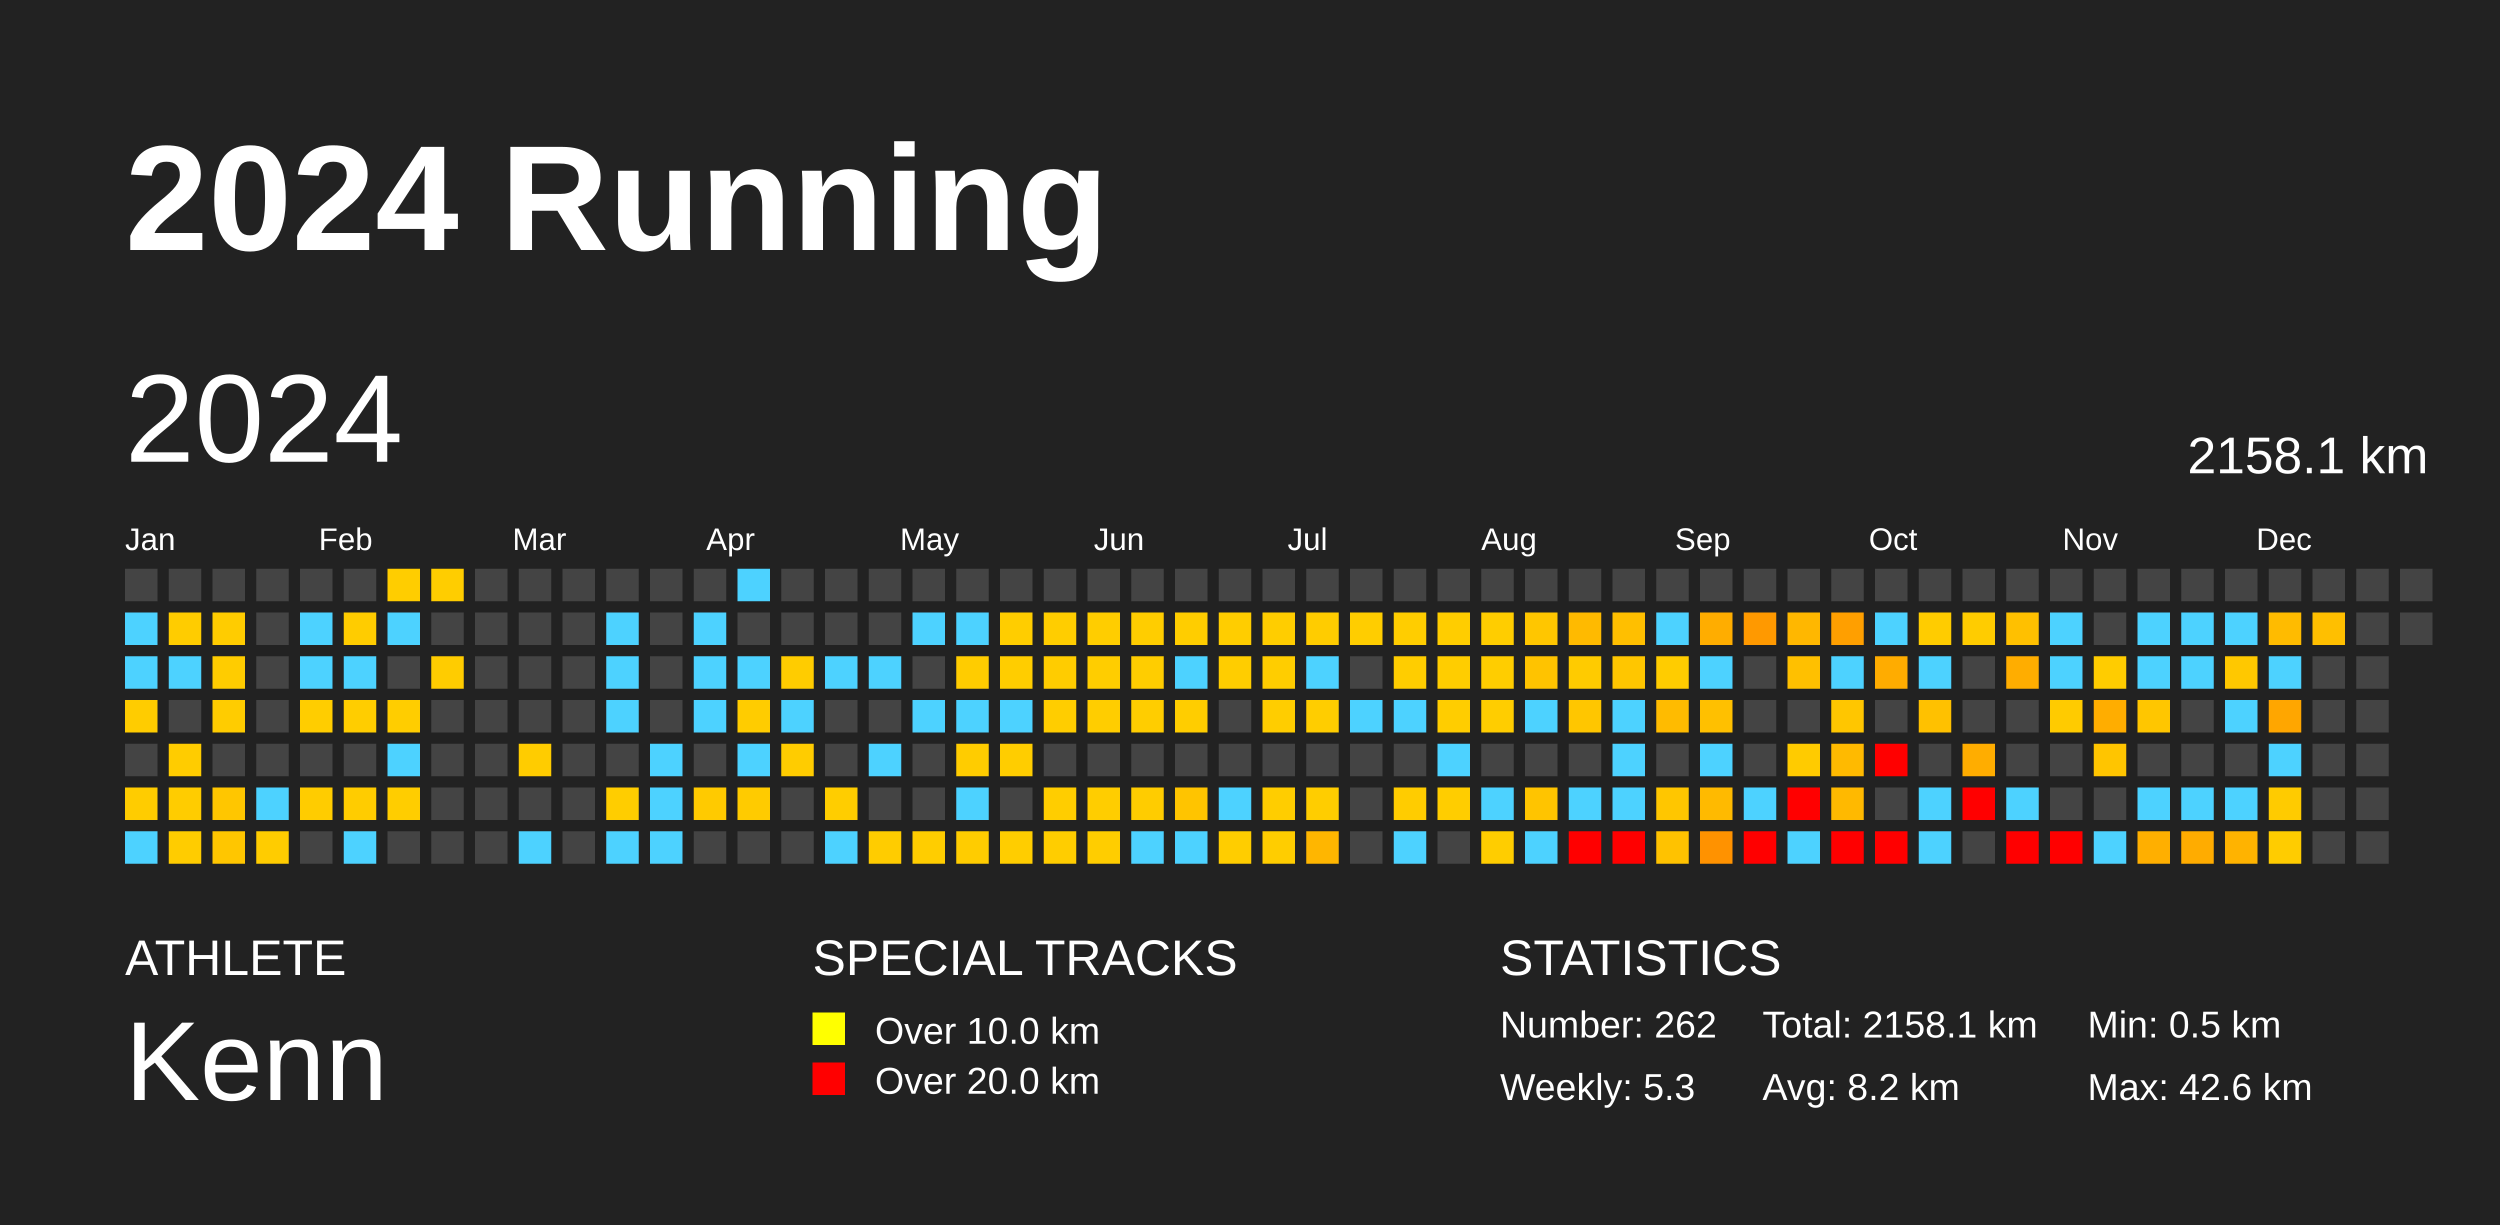
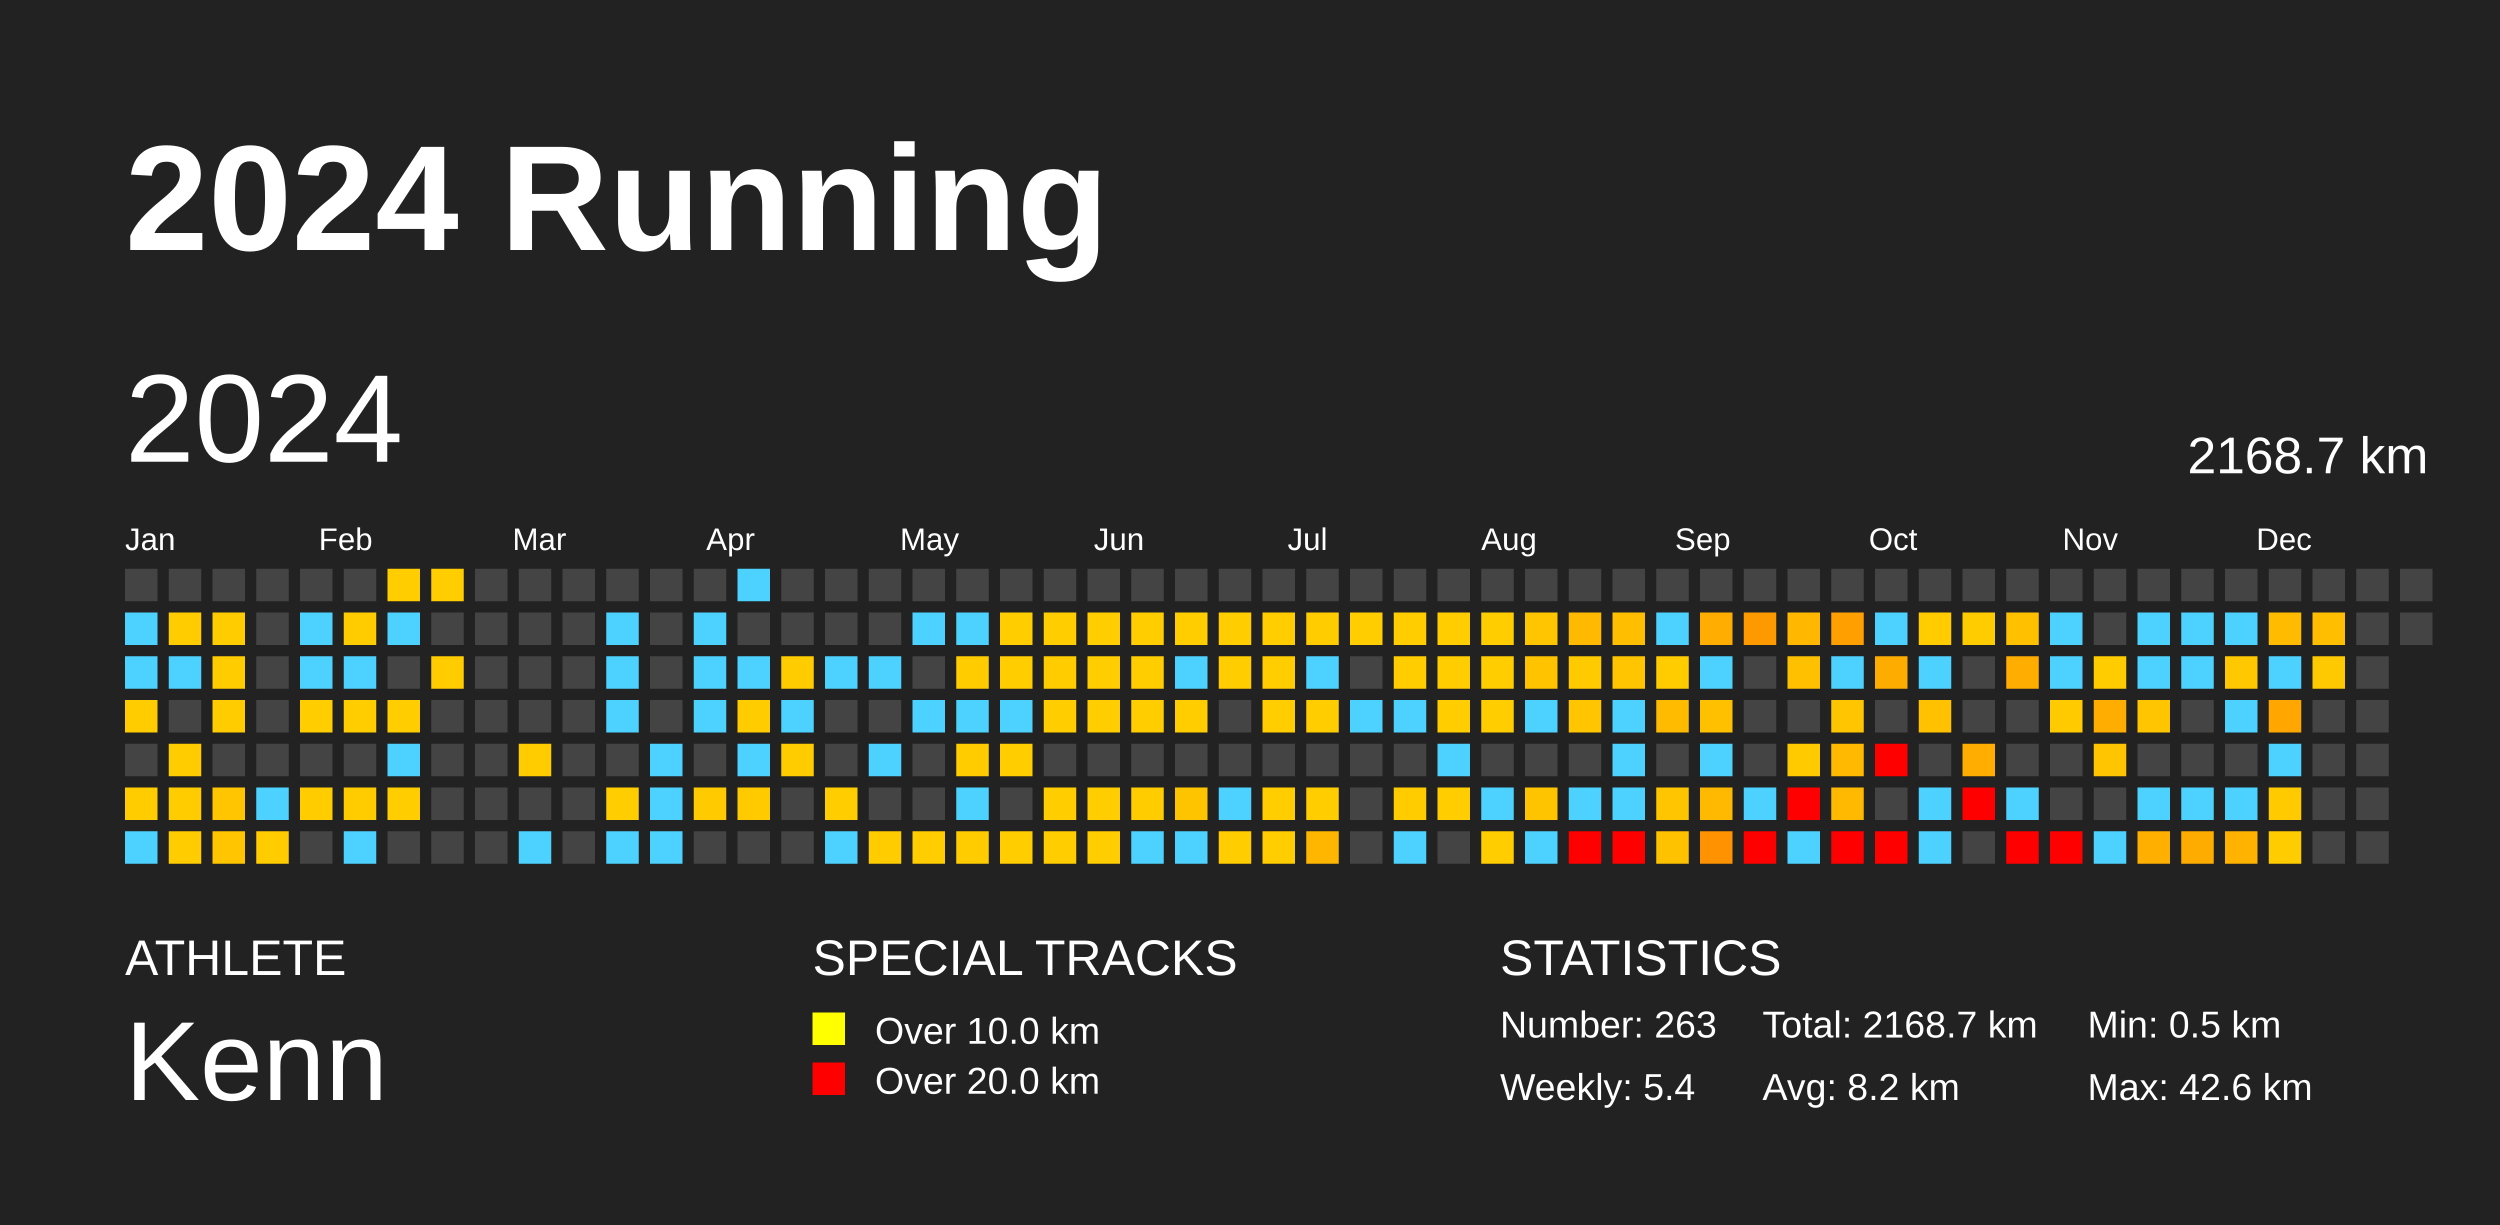
<svg xmlns="http://www.w3.org/2000/svg" baseProfile="full" height="98mm" version="1.1" viewBox="0,0,200,98" width="200mm">
  <defs />
  <rect fill="#222222" height="98" width="200" x="0" y="0" />
  <text fill="#FFFFFF" style="font-size:12px; font-family:Arial; font-weight:bold;" x="10" y="20">2024 Running</text>
  <text fill="#FFFFFF" style="font-size:4px; font-family:Arial" x="10" y="78">ATHLETE</text>
  <text fill="#FFFFFF" style="font-size:9px; font-family:Arial" x="10" y="88">Kenn</text>
  <text fill="#FFFFFF" style="font-size:4px; font-family:Arial" x="65" y="78">SPECIAL TRACKS</text>
  <rect fill="yellow" height="2.6" width="2.6" x="65" y="81" />
  <text fill="#FFFFFF" style="font-size:3px; font-family:Arial" x="70" y="83.5">Over 10.0 km</text>
  <rect fill="red" height="2.6" width="2.6" x="65" y="85" />
  <text fill="#FFFFFF" style="font-size:3px; font-family:Arial" x="70" y="87.5">Over 20.0 km</text>
  <text fill="#FFFFFF" style="font-size:4px; font-family:Arial" x="120" y="78">STATISTICS</text>
-   <text fill="#FFFFFF" style="font-size:3px; font-family:Arial" x="120" y="83">Number: 262</text>
-   <text fill="#FFFFFF" style="font-size:3px; font-family:Arial" x="120" y="88">Weekly: 5.3</text>
-   <text fill="#FFFFFF" style="font-size:3px; font-family:Arial" x="141" y="83">Total: 2158.1 km</text>
+   <text fill="#FFFFFF" style="font-size:3px; font-family:Arial" x="120" y="83">Number: 263</text>
+   <text fill="#FFFFFF" style="font-size:3px; font-family:Arial" x="120" y="88">Weekly: 5.4</text>
+   <text fill="#FFFFFF" style="font-size:3px; font-family:Arial" x="141" y="83">Total: 2168.7 km</text>
  <text fill="#FFFFFF" style="font-size:3px; font-family:Arial" x="141" y="88">Avg: 8.2 km</text>
  <text fill="#FFFFFF" style="font-size:3px; font-family:Arial" x="167" y="83">Min: 0.5 km</text>
  <text fill="#FFFFFF" style="font-size:3px; font-family:Arial" x="167" y="88">Max: 42.6 km</text>
  <text dominant-baseline="hanging" fill="#FFFFFF" style="font-size:10.0px; font-family:Arial;" x="10" y="30">2024</text>
-   <text dominant-baseline="hanging" fill="#FFFFFF" style="font-size:4.125px; font-family:Arial;" x="175" y="35">2158.1 km</text>
+   <text dominant-baseline="hanging" fill="#FFFFFF" style="font-size:4.125px; font-family:Arial;" x="175" y="35">2168.7 km</text>
  <text fill="#FFFFFF" style="font-size:2.5px; font-family:Arial" x="10.0" y="44">Jan</text>
  <text fill="#FFFFFF" style="font-size:2.5px; font-family:Arial" x="25.5" y="44">Feb</text>
  <text fill="#FFFFFF" style="font-size:2.5px; font-family:Arial" x="41.0" y="44">Mar</text>
  <text fill="#FFFFFF" style="font-size:2.5px; font-family:Arial" x="56.5" y="44">Apr</text>
  <text fill="#FFFFFF" style="font-size:2.5px; font-family:Arial" x="72.0" y="44">May</text>
  <text fill="#FFFFFF" style="font-size:2.5px; font-family:Arial" x="87.5" y="44">Jun</text>
  <text fill="#FFFFFF" style="font-size:2.5px; font-family:Arial" x="103.0" y="44">Jul</text>
  <text fill="#FFFFFF" style="font-size:2.5px; font-family:Arial" x="118.5" y="44">Aug</text>
  <text fill="#FFFFFF" style="font-size:2.5px; font-family:Arial" x="134.0" y="44">Sep</text>
  <text fill="#FFFFFF" style="font-size:2.5px; font-family:Arial" x="149.5" y="44">Oct</text>
  <text fill="#FFFFFF" style="font-size:2.5px; font-family:Arial" x="165.0" y="44">Nov</text>
  <text fill="#FFFFFF" style="font-size:2.5px; font-family:Arial" x="180.5" y="44">Dec</text>
  <rect fill="#444444" height="2.6" width="2.6" x="10.0" y="45.5" />
  <rect fill="#4dd2ff" height="2.6" width="2.6" x="10.0" y="49.0" />
  <rect fill="#4dd2ff" height="2.6" width="2.6" x="10.0" y="52.5" />
  <rect fill="#ffcc00" height="2.6" width="2.6" x="10.0" y="56.0" />
  <rect fill="#444444" height="2.6" width="2.6" x="10.0" y="59.5" />
  <rect fill="#ffcc00" height="2.6" width="2.6" x="10.0" y="63.0" />
  <rect fill="#4dd2ff" height="2.6" width="2.6" x="10.0" y="66.5" />
  <rect fill="#444444" height="2.6" width="2.6" x="13.5" y="45.5" />
  <rect fill="#ffcc00" height="2.6" width="2.6" x="13.5" y="49.0" />
  <rect fill="#4dd2ff" height="2.6" width="2.6" x="13.5" y="52.5" />
  <rect fill="#444444" height="2.6" width="2.6" x="13.5" y="56.0" />
  <rect fill="#ffcc00" height="2.6" width="2.6" x="13.5" y="59.5" />
  <rect fill="#ffcc00" height="2.6" width="2.6" x="13.5" y="63.0" />
  <rect fill="#ffcc00" height="2.6" width="2.6" x="13.5" y="66.5" />
  <rect fill="#444444" height="2.6" width="2.6" x="17.0" y="45.5" />
  <rect fill="#ffcc00" height="2.6" width="2.6" x="17.0" y="49.0" />
  <rect fill="#ffcc00" height="2.6" width="2.6" x="17.0" y="52.5" />
  <rect fill="#ffcc00" height="2.6" width="2.6" x="17.0" y="56.0" />
  <rect fill="#444444" height="2.6" width="2.6" x="17.0" y="59.5" />
  <rect fill="#ffc600" height="2.6" width="2.6" x="17.0" y="63.0" />
  <rect fill="#ffc600" height="2.6" width="2.6" x="17.0" y="66.5" />
  <rect fill="#444444" height="2.6" width="2.6" x="20.5" y="45.5" />
  <rect fill="#444444" height="2.6" width="2.6" x="20.5" y="49.0" />
  <rect fill="#444444" height="2.6" width="2.6" x="20.5" y="52.5" />
  <rect fill="#444444" height="2.6" width="2.6" x="20.5" y="56.0" />
  <rect fill="#444444" height="2.6" width="2.6" x="20.5" y="59.5" />
  <rect fill="#4dd2ff" height="2.6" width="2.6" x="20.5" y="63.0" />
  <rect fill="#ffcc00" height="2.6" width="2.6" x="20.5" y="66.5" />
  <rect fill="#444444" height="2.6" width="2.6" x="24.0" y="45.5" />
  <rect fill="#4dd2ff" height="2.6" width="2.6" x="24.0" y="49.0" />
  <rect fill="#4dd2ff" height="2.6" width="2.6" x="24.0" y="52.5" />
  <rect fill="#ffcd00" height="2.6" width="2.6" x="24.0" y="56.0" />
  <rect fill="#444444" height="2.6" width="2.6" x="24.0" y="59.5" />
  <rect fill="#ffcc00" height="2.6" width="2.6" x="24.0" y="63.0" />
  <rect fill="#444444" height="2.6" width="2.6" x="24.0" y="66.5" />
  <rect fill="#444444" height="2.6" width="2.6" x="27.5" y="45.5" />
  <rect fill="#ffcc00" height="2.6" width="2.6" x="27.5" y="49.0" />
  <rect fill="#4dd2ff" height="2.6" width="2.6" x="27.5" y="52.5" />
  <rect fill="#ffcd00" height="2.6" width="2.6" x="27.5" y="56.0" />
  <rect fill="#444444" height="2.6" width="2.6" x="27.5" y="59.5" />
  <rect fill="#ffcc00" height="2.6" width="2.6" x="27.5" y="63.0" />
  <rect fill="#4dd2ff" height="2.6" width="2.6" x="27.5" y="66.5" />
  <rect fill="#ffcd00" height="2.6" width="2.6" x="31.0" y="45.5" />
  <rect fill="#4dd2ff" height="2.6" width="2.6" x="31.0" y="49.0" />
  <rect fill="#444444" height="2.6" width="2.6" x="31.0" y="52.5" />
  <rect fill="#ffcd00" height="2.6" width="2.6" x="31.0" y="56.0" />
  <rect fill="#4dd2ff" height="2.6" width="2.6" x="31.0" y="59.5" />
  <rect fill="#ffcd00" height="2.6" width="2.6" x="31.0" y="63.0" />
  <rect fill="#444444" height="2.6" width="2.6" x="31.0" y="66.5" />
  <rect fill="#ffcd00" height="2.6" width="2.6" x="34.5" y="45.5" />
  <rect fill="#444444" height="2.6" width="2.6" x="34.5" y="49.0" />
  <rect fill="#ffcc00" height="2.6" width="2.6" x="34.5" y="52.5" />
  <rect fill="#444444" height="2.6" width="2.6" x="34.5" y="56.0" />
  <rect fill="#444444" height="2.6" width="2.6" x="34.5" y="59.5" />
  <rect fill="#444444" height="2.6" width="2.6" x="34.5" y="63.0" />
  <rect fill="#444444" height="2.6" width="2.6" x="34.5" y="66.5" />
  <rect fill="#444444" height="2.6" width="2.6" x="38.0" y="45.5" />
  <rect fill="#444444" height="2.6" width="2.6" x="38.0" y="49.0" />
  <rect fill="#444444" height="2.6" width="2.6" x="38.0" y="52.5" />
  <rect fill="#444444" height="2.6" width="2.6" x="38.0" y="56.0" />
  <rect fill="#444444" height="2.6" width="2.6" x="38.0" y="59.5" />
  <rect fill="#444444" height="2.6" width="2.6" x="38.0" y="63.0" />
  <rect fill="#444444" height="2.6" width="2.6" x="38.0" y="66.5" />
  <rect fill="#444444" height="2.6" width="2.6" x="41.5" y="45.5" />
  <rect fill="#444444" height="2.6" width="2.6" x="41.5" y="49.0" />
  <rect fill="#444444" height="2.6" width="2.6" x="41.5" y="52.5" />
  <rect fill="#444444" height="2.6" width="2.6" x="41.5" y="56.0" />
  <rect fill="#ffcc00" height="2.6" width="2.6" x="41.5" y="59.5" />
  <rect fill="#444444" height="2.6" width="2.6" x="41.5" y="63.0" />
  <rect fill="#4dd2ff" height="2.6" width="2.6" x="41.5" y="66.5" />
  <rect fill="#444444" height="2.6" width="2.6" x="45.0" y="45.5" />
  <rect fill="#444444" height="2.6" width="2.6" x="45.0" y="49.0" />
  <rect fill="#444444" height="2.6" width="2.6" x="45.0" y="52.5" />
  <rect fill="#444444" height="2.6" width="2.6" x="45.0" y="56.0" />
  <rect fill="#444444" height="2.6" width="2.6" x="45.0" y="59.5" />
  <rect fill="#444444" height="2.6" width="2.6" x="45.0" y="63.0" />
  <rect fill="#444444" height="2.6" width="2.6" x="45.0" y="66.5" />
  <rect fill="#444444" height="2.6" width="2.6" x="48.5" y="45.5" />
  <rect fill="#4dd2ff" height="2.6" width="2.6" x="48.5" y="49.0" />
  <rect fill="#4dd2ff" height="2.6" width="2.6" x="48.5" y="52.5" />
  <rect fill="#4dd2ff" height="2.6" width="2.6" x="48.5" y="56.0" />
  <rect fill="#444444" height="2.6" width="2.6" x="48.5" y="59.5" />
  <rect fill="#ffcd00" height="2.6" width="2.6" x="48.5" y="63.0" />
  <rect fill="#4dd2ff" height="2.6" width="2.6" x="48.5" y="66.5" />
  <rect fill="#444444" height="2.6" width="2.6" x="52.0" y="45.5" />
  <rect fill="#444444" height="2.6" width="2.6" x="52.0" y="49.0" />
  <rect fill="#444444" height="2.6" width="2.6" x="52.0" y="52.5" />
  <rect fill="#444444" height="2.6" width="2.6" x="52.0" y="56.0" />
  <rect fill="#4dd2ff" height="2.6" width="2.6" x="52.0" y="59.5" />
  <rect fill="#4dd2ff" height="2.6" width="2.6" x="52.0" y="63.0" />
  <rect fill="#4dd2ff" height="2.6" width="2.6" x="52.0" y="66.5" />
  <rect fill="#444444" height="2.6" width="2.6" x="55.5" y="45.5" />
  <rect fill="#4dd2ff" height="2.6" width="2.6" x="55.5" y="49.0" />
  <rect fill="#4dd2ff" height="2.6" width="2.6" x="55.5" y="52.5" />
  <rect fill="#4dd2ff" height="2.6" width="2.6" x="55.5" y="56.0" />
  <rect fill="#444444" height="2.6" width="2.6" x="55.5" y="59.5" />
  <rect fill="#ffca00" height="2.6" width="2.6" x="55.5" y="63.0" />
  <rect fill="#444444" height="2.6" width="2.6" x="55.5" y="66.5" />
  <rect fill="#4dd2ff" height="2.6" width="2.6" x="59.0" y="45.5" />
  <rect fill="#444444" height="2.6" width="2.6" x="59.0" y="49.0" />
  <rect fill="#4dd2ff" height="2.6" width="2.6" x="59.0" y="52.5" />
  <rect fill="#ffcc00" height="2.6" width="2.6" x="59.0" y="56.0" />
  <rect fill="#4dd2ff" height="2.6" width="2.6" x="59.0" y="59.5" />
  <rect fill="#ffcb00" height="2.6" width="2.6" x="59.0" y="63.0" />
  <rect fill="#444444" height="2.6" width="2.6" x="59.0" y="66.5" />
  <rect fill="#444444" height="2.6" width="2.6" x="62.5" y="45.5" />
  <rect fill="#444444" height="2.6" width="2.6" x="62.5" y="49.0" />
  <rect fill="#ffcc00" height="2.6" width="2.6" x="62.5" y="52.5" />
  <rect fill="#4dd2ff" height="2.6" width="2.6" x="62.5" y="56.0" />
  <rect fill="#ffcc00" height="2.6" width="2.6" x="62.5" y="59.5" />
  <rect fill="#444444" height="2.6" width="2.6" x="62.5" y="63.0" />
  <rect fill="#444444" height="2.6" width="2.6" x="62.5" y="66.5" />
  <rect fill="#444444" height="2.6" width="2.6" x="66.0" y="45.5" />
  <rect fill="#444444" height="2.6" width="2.6" x="66.0" y="49.0" />
  <rect fill="#4dd2ff" height="2.6" width="2.6" x="66.0" y="52.5" />
  <rect fill="#444444" height="2.6" width="2.6" x="66.0" y="56.0" />
  <rect fill="#444444" height="2.6" width="2.6" x="66.0" y="59.5" />
  <rect fill="#ffcd00" height="2.6" width="2.6" x="66.0" y="63.0" />
  <rect fill="#4dd2ff" height="2.6" width="2.6" x="66.0" y="66.5" />
  <rect fill="#444444" height="2.6" width="2.6" x="69.5" y="45.5" />
  <rect fill="#444444" height="2.6" width="2.6" x="69.5" y="49.0" />
  <rect fill="#4dd2ff" height="2.6" width="2.6" x="69.5" y="52.5" />
  <rect fill="#444444" height="2.6" width="2.6" x="69.5" y="56.0" />
  <rect fill="#4dd2ff" height="2.6" width="2.6" x="69.5" y="59.5" />
  <rect fill="#444444" height="2.6" width="2.6" x="69.5" y="63.0" />
  <rect fill="#ffcc00" height="2.6" width="2.6" x="69.5" y="66.5" />
  <rect fill="#444444" height="2.6" width="2.6" x="73.0" y="45.5" />
  <rect fill="#4dd2ff" height="2.6" width="2.6" x="73.0" y="49.0" />
  <rect fill="#444444" height="2.6" width="2.6" x="73.0" y="52.5" />
  <rect fill="#4dd2ff" height="2.6" width="2.6" x="73.0" y="56.0" />
  <rect fill="#444444" height="2.6" width="2.6" x="73.0" y="59.5" />
  <rect fill="#444444" height="2.6" width="2.6" x="73.0" y="63.0" />
  <rect fill="#ffcd00" height="2.6" width="2.6" x="73.0" y="66.5" />
  <rect fill="#444444" height="2.6" width="2.6" x="76.5" y="45.5" />
  <rect fill="#4dd2ff" height="2.6" width="2.6" x="76.5" y="49.0" />
  <rect fill="#ffcc00" height="2.6" width="2.6" x="76.5" y="52.5" />
  <rect fill="#4dd2ff" height="2.6" width="2.6" x="76.5" y="56.0" />
  <rect fill="#ffcc00" height="2.6" width="2.6" x="76.5" y="59.5" />
  <rect fill="#4dd2ff" height="2.6" width="2.6" x="76.5" y="63.0" />
  <rect fill="#ffcc00" height="2.6" width="2.6" x="76.5" y="66.5" />
  <rect fill="#444444" height="2.6" width="2.6" x="80.0" y="45.5" />
  <rect fill="#ffcd00" height="2.6" width="2.6" x="80.0" y="49.0" />
  <rect fill="#ffcd00" height="2.6" width="2.6" x="80.0" y="52.5" />
  <rect fill="#4dd2ff" height="2.6" width="2.6" x="80.0" y="56.0" />
  <rect fill="#ffcd00" height="2.6" width="2.6" x="80.0" y="59.5" />
  <rect fill="#444444" height="2.6" width="2.6" x="80.0" y="63.0" />
  <rect fill="#ffcd00" height="2.6" width="2.6" x="80.0" y="66.5" />
  <rect fill="#444444" height="2.6" width="2.6" x="83.5" y="45.5" />
  <rect fill="#ffcd00" height="2.6" width="2.6" x="83.5" y="49.0" />
  <rect fill="#ffcc00" height="2.6" width="2.6" x="83.5" y="52.5" />
  <rect fill="#ffcd00" height="2.6" width="2.6" x="83.5" y="56.0" />
  <rect fill="#444444" height="2.6" width="2.6" x="83.5" y="59.5" />
  <rect fill="#ffcd00" height="2.6" width="2.6" x="83.5" y="63.0" />
  <rect fill="#ffcd00" height="2.6" width="2.6" x="83.5" y="66.5" />
  <rect fill="#444444" height="2.6" width="2.6" x="87.0" y="45.5" />
  <rect fill="#ffcd00" height="2.6" width="2.6" x="87.0" y="49.0" />
  <rect fill="#ffcd00" height="2.6" width="2.6" x="87.0" y="52.5" />
  <rect fill="#ffcd00" height="2.6" width="2.6" x="87.0" y="56.0" />
  <rect fill="#444444" height="2.6" width="2.6" x="87.0" y="59.5" />
  <rect fill="#ffcd00" height="2.6" width="2.6" x="87.0" y="63.0" />
  <rect fill="#ffcd00" height="2.6" width="2.6" x="87.0" y="66.5" />
  <rect fill="#444444" height="2.6" width="2.6" x="90.5" y="45.5" />
  <rect fill="#ffcd00" height="2.6" width="2.6" x="90.5" y="49.0" />
  <rect fill="#ffcd00" height="2.6" width="2.6" x="90.5" y="52.5" />
  <rect fill="#ffcd00" height="2.6" width="2.6" x="90.5" y="56.0" />
  <rect fill="#444444" height="2.6" width="2.6" x="90.5" y="59.5" />
  <rect fill="#ffcc00" height="2.6" width="2.6" x="90.5" y="63.0" />
  <rect fill="#4dd2ff" height="2.6" width="2.6" x="90.5" y="66.5" />
  <rect fill="#444444" height="2.6" width="2.6" x="94.0" y="45.5" />
  <rect fill="#ffcd00" height="2.6" width="2.6" x="94.0" y="49.0" />
  <rect fill="#4dd2ff" height="2.6" width="2.6" x="94.0" y="52.5" />
  <rect fill="#ffcd00" height="2.6" width="2.6" x="94.0" y="56.0" />
  <rect fill="#444444" height="2.6" width="2.6" x="94.0" y="59.5" />
  <rect fill="#ffc400" height="2.6" width="2.6" x="94.0" y="63.0" />
  <rect fill="#4dd2ff" height="2.6" width="2.6" x="94.0" y="66.5" />
  <rect fill="#444444" height="2.6" width="2.6" x="97.5" y="45.5" />
  <rect fill="#ffcd00" height="2.6" width="2.6" x="97.5" y="49.0" />
  <rect fill="#ffcd00" height="2.6" width="2.6" x="97.5" y="52.5" />
  <rect fill="#444444" height="2.6" width="2.6" x="97.5" y="56.0" />
  <rect fill="#444444" height="2.6" width="2.6" x="97.5" y="59.5" />
  <rect fill="#4dd2ff" height="2.6" width="2.6" x="97.5" y="63.0" />
  <rect fill="#ffcd00" height="2.6" width="2.6" x="97.5" y="66.5" />
  <rect fill="#444444" height="2.6" width="2.6" x="101.0" y="45.5" />
  <rect fill="#ffcd00" height="2.6" width="2.6" x="101.0" y="49.0" />
  <rect fill="#ffcd00" height="2.6" width="2.6" x="101.0" y="52.5" />
  <rect fill="#ffcd00" height="2.6" width="2.6" x="101.0" y="56.0" />
  <rect fill="#444444" height="2.6" width="2.6" x="101.0" y="59.5" />
  <rect fill="#ffcd00" height="2.6" width="2.6" x="101.0" y="63.0" />
  <rect fill="#ffcd00" height="2.6" width="2.6" x="101.0" y="66.5" />
  <rect fill="#444444" height="2.6" width="2.6" x="104.5" y="45.5" />
  <rect fill="#ffcc00" height="2.6" width="2.6" x="104.5" y="49.0" />
  <rect fill="#4dd2ff" height="2.6" width="2.6" x="104.5" y="52.5" />
  <rect fill="#ffcd00" height="2.6" width="2.6" x="104.5" y="56.0" />
  <rect fill="#444444" height="2.6" width="2.6" x="104.5" y="59.5" />
  <rect fill="#ffcd00" height="2.6" width="2.6" x="104.5" y="63.0" />
  <rect fill="#ffb600" height="2.6" width="2.6" x="104.5" y="66.5" />
  <rect fill="#444444" height="2.6" width="2.6" x="108.0" y="45.5" />
  <rect fill="#ffcd00" height="2.6" width="2.6" x="108.0" y="49.0" />
  <rect fill="#444444" height="2.6" width="2.6" x="108.0" y="52.5" />
  <rect fill="#4dd2ff" height="2.6" width="2.6" x="108.0" y="56.0" />
  <rect fill="#444444" height="2.6" width="2.6" x="108.0" y="59.5" />
  <rect fill="#444444" height="2.6" width="2.6" x="108.0" y="63.0" />
  <rect fill="#444444" height="2.6" width="2.6" x="108.0" y="66.5" />
  <rect fill="#444444" height="2.6" width="2.6" x="111.5" y="45.5" />
  <rect fill="#ffcd00" height="2.6" width="2.6" x="111.5" y="49.0" />
  <rect fill="#ffcd00" height="2.6" width="2.6" x="111.5" y="52.5" />
  <rect fill="#4dd2ff" height="2.6" width="2.6" x="111.5" y="56.0" />
  <rect fill="#444444" height="2.6" width="2.6" x="111.5" y="59.5" />
  <rect fill="#ffcc00" height="2.6" width="2.6" x="111.5" y="63.0" />
  <rect fill="#4dd2ff" height="2.6" width="2.6" x="111.5" y="66.5" />
  <rect fill="#444444" height="2.6" width="2.6" x="115.0" y="45.5" />
  <rect fill="#ffcd00" height="2.6" width="2.6" x="115.0" y="49.0" />
  <rect fill="#ffcd00" height="2.6" width="2.6" x="115.0" y="52.5" />
  <rect fill="#ffcd00" height="2.6" width="2.6" x="115.0" y="56.0" />
  <rect fill="#4dd2ff" height="2.6" width="2.6" x="115.0" y="59.5" />
  <rect fill="#ffcd00" height="2.6" width="2.6" x="115.0" y="63.0" />
  <rect fill="#444444" height="2.6" width="2.6" x="115.0" y="66.5" />
  <rect fill="#444444" height="2.6" width="2.6" x="118.5" y="45.5" />
  <rect fill="#ffcd00" height="2.6" width="2.6" x="118.5" y="49.0" />
  <rect fill="#ffcd00" height="2.6" width="2.6" x="118.5" y="52.5" />
  <rect fill="#ffcd00" height="2.6" width="2.6" x="118.5" y="56.0" />
  <rect fill="#444444" height="2.6" width="2.6" x="118.5" y="59.5" />
  <rect fill="#4dd2ff" height="2.6" width="2.6" x="118.5" y="63.0" />
  <rect fill="#ffcd00" height="2.6" width="2.6" x="118.5" y="66.5" />
  <rect fill="#444444" height="2.6" width="2.6" x="122.0" y="45.5" />
  <rect fill="#ffc600" height="2.6" width="2.6" x="122.0" y="49.0" />
  <rect fill="#ffc300" height="2.6" width="2.6" x="122.0" y="52.5" />
  <rect fill="#4dd2ff" height="2.6" width="2.6" x="122.0" y="56.0" />
  <rect fill="#444444" height="2.6" width="2.6" x="122.0" y="59.5" />
  <rect fill="#ffc400" height="2.6" width="2.6" x="122.0" y="63.0" />
  <rect fill="#4dd2ff" height="2.6" width="2.6" x="122.0" y="66.5" />
  <rect fill="#444444" height="2.6" width="2.6" x="125.5" y="45.5" />
  <rect fill="#ffba00" height="2.6" width="2.6" x="125.5" y="49.0" />
  <rect fill="#ffcb00" height="2.6" width="2.6" x="125.5" y="52.5" />
  <rect fill="#ffc600" height="2.6" width="2.6" x="125.5" y="56.0" />
  <rect fill="#444444" height="2.6" width="2.6" x="125.5" y="59.5" />
  <rect fill="#4dd2ff" height="2.6" width="2.6" x="125.5" y="63.0" />
  <rect fill="red" height="2.6" width="2.6" x="125.5" y="66.5" />
  <rect fill="#444444" height="2.6" width="2.6" x="129.0" y="45.5" />
  <rect fill="#ffbf00" height="2.6" width="2.6" x="129.0" y="49.0" />
  <rect fill="#ffc600" height="2.6" width="2.6" x="129.0" y="52.5" />
  <rect fill="#4dd2ff" height="2.6" width="2.6" x="129.0" y="56.0" />
  <rect fill="#4dd2ff" height="2.6" width="2.6" x="129.0" y="59.5" />
  <rect fill="#4dd2ff" height="2.6" width="2.6" x="129.0" y="63.0" />
  <rect fill="red" height="2.6" width="2.6" x="129.0" y="66.5" />
  <rect fill="#444444" height="2.6" width="2.6" x="132.5" y="45.5" />
  <rect fill="#4dd2ff" height="2.6" width="2.6" x="132.5" y="49.0" />
  <rect fill="#ffcc00" height="2.6" width="2.6" x="132.5" y="52.5" />
  <rect fill="#ffbb00" height="2.6" width="2.6" x="132.5" y="56.0" />
  <rect fill="#444444" height="2.6" width="2.6" x="132.5" y="59.5" />
  <rect fill="#ffc600" height="2.6" width="2.6" x="132.5" y="63.0" />
  <rect fill="#ffc200" height="2.6" width="2.6" x="132.5" y="66.5" />
  <rect fill="#444444" height="2.6" width="2.6" x="136.0" y="45.5" />
  <rect fill="#ffad00" height="2.6" width="2.6" x="136.0" y="49.0" />
  <rect fill="#4dd2ff" height="2.6" width="2.6" x="136.0" y="52.5" />
  <rect fill="#ffc000" height="2.6" width="2.6" x="136.0" y="56.0" />
  <rect fill="#4dd2ff" height="2.6" width="2.6" x="136.0" y="59.5" />
  <rect fill="#ffba00" height="2.6" width="2.6" x="136.0" y="63.0" />
  <rect fill="#ff9200" height="2.6" width="2.6" x="136.0" y="66.5" />
  <rect fill="#444444" height="2.6" width="2.6" x="139.5" y="45.5" />
  <rect fill="#ff9900" height="2.6" width="2.6" x="139.5" y="49.0" />
  <rect fill="#444444" height="2.6" width="2.6" x="139.5" y="52.5" />
  <rect fill="#444444" height="2.6" width="2.6" x="139.5" y="56.0" />
  <rect fill="#444444" height="2.6" width="2.6" x="139.5" y="59.5" />
  <rect fill="#4dd2ff" height="2.6" width="2.6" x="139.5" y="63.0" />
  <rect fill="red" height="2.6" width="2.6" x="139.5" y="66.5" />
  <rect fill="#444444" height="2.6" width="2.6" x="143.0" y="45.5" />
  <rect fill="#ffb700" height="2.6" width="2.6" x="143.0" y="49.0" />
  <rect fill="#ffc000" height="2.6" width="2.6" x="143.0" y="52.5" />
  <rect fill="#444444" height="2.6" width="2.6" x="143.0" y="56.0" />
  <rect fill="#ffcb00" height="2.6" width="2.6" x="143.0" y="59.5" />
  <rect fill="red" height="2.6" width="2.6" x="143.0" y="63.0" />
  <rect fill="#4dd2ff" height="2.6" width="2.6" x="143.0" y="66.5" />
  <rect fill="#444444" height="2.6" width="2.6" x="146.5" y="45.5" />
  <rect fill="#ff9f00" height="2.6" width="2.6" x="146.5" y="49.0" />
  <rect fill="#4dd2ff" height="2.6" width="2.6" x="146.5" y="52.5" />
  <rect fill="#ffc600" height="2.6" width="2.6" x="146.5" y="56.0" />
  <rect fill="#ffba00" height="2.6" width="2.6" x="146.5" y="59.5" />
  <rect fill="#ffb900" height="2.6" width="2.6" x="146.5" y="63.0" />
  <rect fill="red" height="2.6" width="2.6" x="146.5" y="66.5" />
  <rect fill="#444444" height="2.6" width="2.6" x="150.0" y="45.5" />
  <rect fill="#4dd2ff" height="2.6" width="2.6" x="150.0" y="49.0" />
  <rect fill="#ffac00" height="2.6" width="2.6" x="150.0" y="52.5" />
  <rect fill="#444444" height="2.6" width="2.6" x="150.0" y="56.0" />
  <rect fill="red" height="2.6" width="2.6" x="150.0" y="59.5" />
  <rect fill="#444444" height="2.6" width="2.6" x="150.0" y="63.0" />
  <rect fill="red" height="2.6" width="2.6" x="150.0" y="66.5" />
  <rect fill="#444444" height="2.6" width="2.6" x="153.5" y="45.5" />
  <rect fill="#ffcc00" height="2.6" width="2.6" x="153.5" y="49.0" />
  <rect fill="#4dd2ff" height="2.6" width="2.6" x="153.5" y="52.5" />
  <rect fill="#ffc100" height="2.6" width="2.6" x="153.5" y="56.0" />
  <rect fill="#444444" height="2.6" width="2.6" x="153.5" y="59.5" />
  <rect fill="#4dd2ff" height="2.6" width="2.6" x="153.5" y="63.0" />
  <rect fill="#4dd2ff" height="2.6" width="2.6" x="153.5" y="66.5" />
  <rect fill="#444444" height="2.6" width="2.6" x="157.0" y="45.5" />
  <rect fill="#ffcc00" height="2.6" width="2.6" x="157.0" y="49.0" />
  <rect fill="#444444" height="2.6" width="2.6" x="157.0" y="52.5" />
  <rect fill="#444444" height="2.6" width="2.6" x="157.0" y="56.0" />
  <rect fill="#ffad00" height="2.6" width="2.6" x="157.0" y="59.5" />
  <rect fill="red" height="2.6" width="2.6" x="157.0" y="63.0" />
  <rect fill="#444444" height="2.6" width="2.6" x="157.0" y="66.5" />
  <rect fill="#444444" height="2.6" width="2.6" x="160.5" y="45.5" />
  <rect fill="#ffc000" height="2.6" width="2.6" x="160.5" y="49.0" />
  <rect fill="#ffad00" height="2.6" width="2.6" x="160.5" y="52.5" />
  <rect fill="#444444" height="2.6" width="2.6" x="160.5" y="56.0" />
  <rect fill="#444444" height="2.6" width="2.6" x="160.5" y="59.5" />
  <rect fill="#4dd2ff" height="2.6" width="2.6" x="160.5" y="63.0" />
  <rect fill="red" height="2.6" width="2.6" x="160.5" y="66.5" />
  <rect fill="#444444" height="2.6" width="2.6" x="164.0" y="45.5" />
  <rect fill="#4dd2ff" height="2.6" width="2.6" x="164.0" y="49.0" />
  <rect fill="#4dd2ff" height="2.6" width="2.6" x="164.0" y="52.5" />
  <rect fill="#ffcb00" height="2.6" width="2.6" x="164.0" y="56.0" />
  <rect fill="#444444" height="2.6" width="2.6" x="164.0" y="59.5" />
  <rect fill="#444444" height="2.6" width="2.6" x="164.0" y="63.0" />
  <rect fill="red" height="2.6" width="2.6" x="164.0" y="66.5" />
  <rect fill="#444444" height="2.6" width="2.6" x="167.5" y="45.5" />
  <rect fill="#444444" height="2.6" width="2.6" x="167.5" y="49.0" />
  <rect fill="#ffcc00" height="2.6" width="2.6" x="167.5" y="52.5" />
  <rect fill="#ffad00" height="2.6" width="2.6" x="167.5" y="56.0" />
  <rect fill="#ffc500" height="2.6" width="2.6" x="167.5" y="59.5" />
  <rect fill="#444444" height="2.6" width="2.6" x="167.5" y="63.0" />
  <rect fill="#4dd2ff" height="2.6" width="2.6" x="167.5" y="66.5" />
  <rect fill="#444444" height="2.6" width="2.6" x="171.0" y="45.5" />
  <rect fill="#4dd2ff" height="2.6" width="2.6" x="171.0" y="49.0" />
  <rect fill="#4dd2ff" height="2.6" width="2.6" x="171.0" y="52.5" />
  <rect fill="#ffc600" height="2.6" width="2.6" x="171.0" y="56.0" />
  <rect fill="#444444" height="2.6" width="2.6" x="171.0" y="59.5" />
  <rect fill="#4dd2ff" height="2.6" width="2.6" x="171.0" y="63.0" />
  <rect fill="#ffaf00" height="2.6" width="2.6" x="171.0" y="66.5" />
  <rect fill="#444444" height="2.6" width="2.6" x="174.5" y="45.5" />
  <rect fill="#4dd2ff" height="2.6" width="2.6" x="174.5" y="49.0" />
  <rect fill="#4dd2ff" height="2.6" width="2.6" x="174.5" y="52.5" />
  <rect fill="#444444" height="2.6" width="2.6" x="174.5" y="56.0" />
  <rect fill="#444444" height="2.6" width="2.6" x="174.5" y="59.5" />
  <rect fill="#4dd2ff" height="2.6" width="2.6" x="174.5" y="63.0" />
  <rect fill="#ffac00" height="2.6" width="2.6" x="174.5" y="66.5" />
  <rect fill="#444444" height="2.6" width="2.6" x="178.0" y="45.5" />
  <rect fill="#4dd2ff" height="2.6" width="2.6" x="178.0" y="49.0" />
  <rect fill="#ffc800" height="2.6" width="2.6" x="178.0" y="52.5" />
  <rect fill="#4dd2ff" height="2.6" width="2.6" x="178.0" y="56.0" />
  <rect fill="#444444" height="2.6" width="2.6" x="178.0" y="59.5" />
  <rect fill="#4dd2ff" height="2.6" width="2.6" x="178.0" y="63.0" />
  <rect fill="#ffb300" height="2.6" width="2.6" x="178.0" y="66.5" />
  <rect fill="#444444" height="2.6" width="2.6" x="181.5" y="45.5" />
  <rect fill="#ffbb00" height="2.6" width="2.6" x="181.5" y="49.0" />
  <rect fill="#4dd2ff" height="2.6" width="2.6" x="181.5" y="52.5" />
  <rect fill="#ffa600" height="2.6" width="2.6" x="181.5" y="56.0" />
  <rect fill="#4dd2ff" height="2.6" width="2.6" x="181.5" y="59.5" />
  <rect fill="#ffcb00" height="2.6" width="2.6" x="181.5" y="63.0" />
  <rect fill="#ffcc00" height="2.6" width="2.6" x="181.5" y="66.5" />
  <rect fill="#444444" height="2.6" width="2.6" x="185.0" y="45.5" />
  <rect fill="#ffbf00" height="2.6" width="2.6" x="185.0" y="49.0" />
-   <rect fill="#444444" height="2.6" width="2.6" x="185.0" y="52.5" />
+   <rect fill="#ffc900" height="2.6" width="2.6" x="185.0" y="52.5" />
  <rect fill="#444444" height="2.6" width="2.6" x="185.0" y="56.0" />
  <rect fill="#444444" height="2.6" width="2.6" x="185.0" y="59.5" />
  <rect fill="#444444" height="2.6" width="2.6" x="185.0" y="63.0" />
  <rect fill="#444444" height="2.6" width="2.6" x="185.0" y="66.5" />
  <rect fill="#444444" height="2.6" width="2.6" x="188.5" y="45.5" />
  <rect fill="#444444" height="2.6" width="2.6" x="188.5" y="49.0" />
  <rect fill="#444444" height="2.6" width="2.6" x="188.5" y="52.5" />
  <rect fill="#444444" height="2.6" width="2.6" x="188.5" y="56.0" />
  <rect fill="#444444" height="2.6" width="2.6" x="188.5" y="59.5" />
  <rect fill="#444444" height="2.6" width="2.6" x="188.5" y="63.0" />
  <rect fill="#444444" height="2.6" width="2.6" x="188.5" y="66.5" />
  <rect fill="#444444" height="2.6" width="2.6" x="192.0" y="45.5" />
  <rect fill="#444444" height="2.6" width="2.6" x="192.0" y="49.0" />
</svg>
